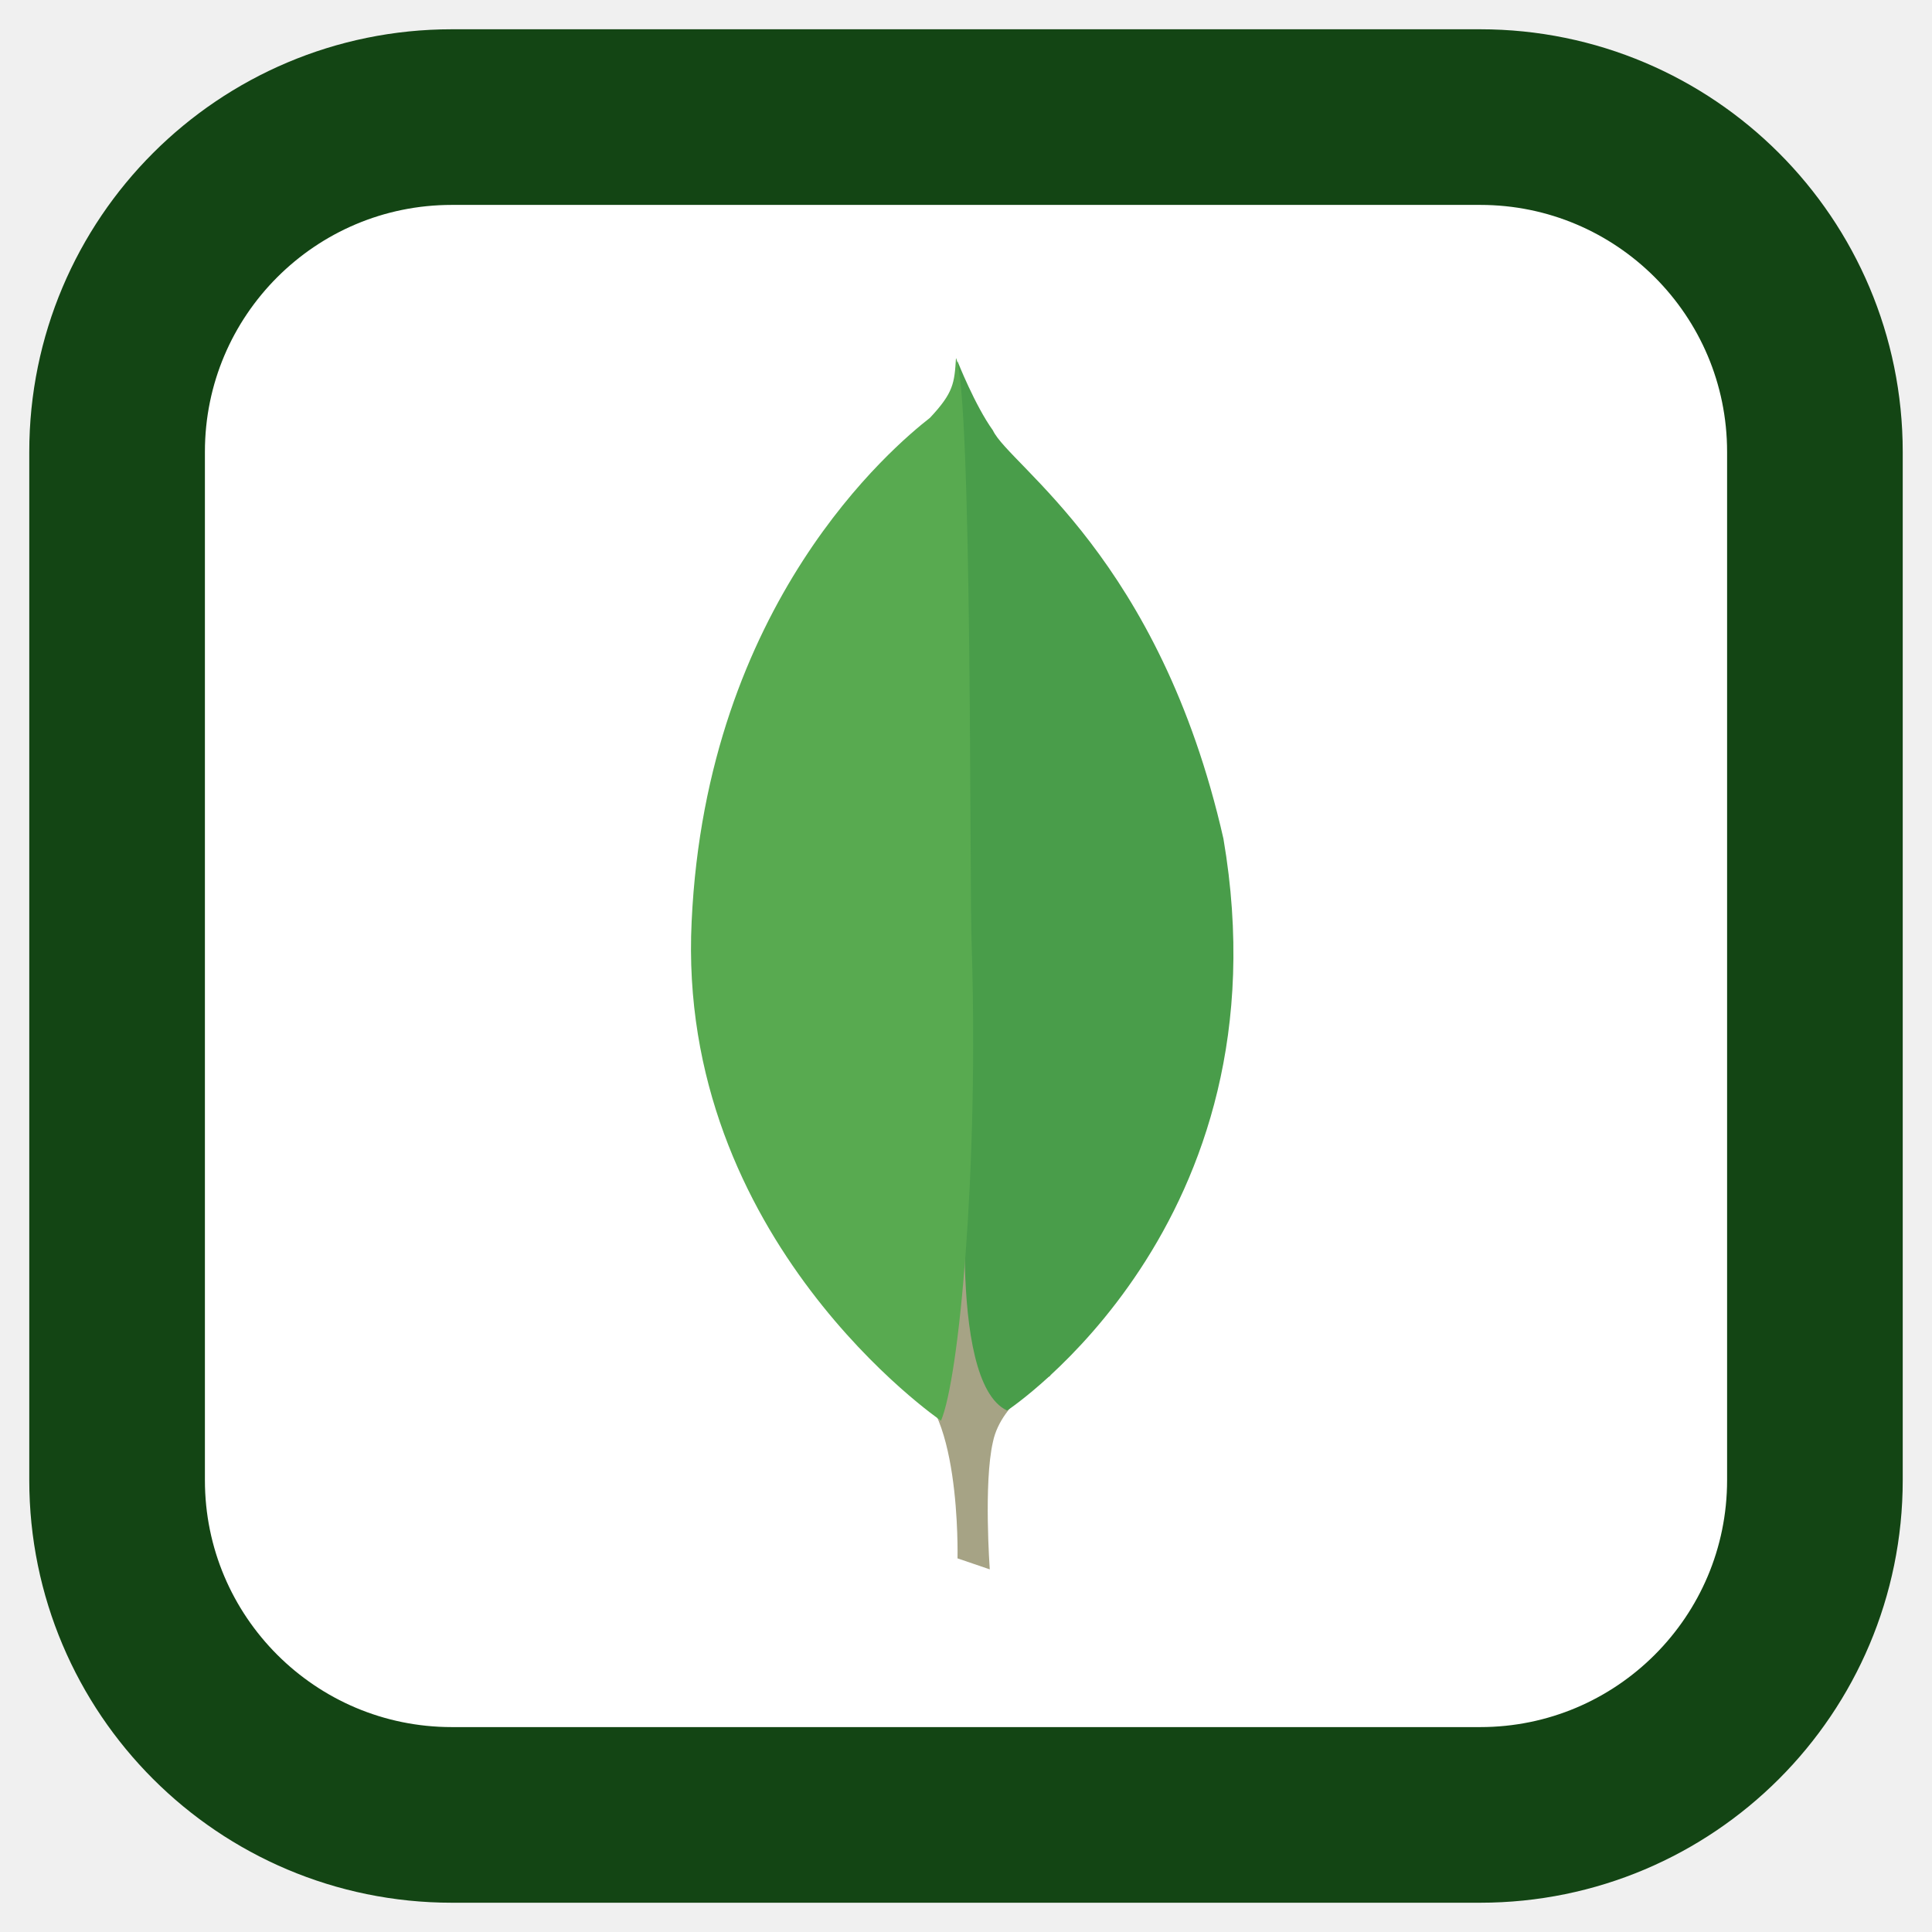
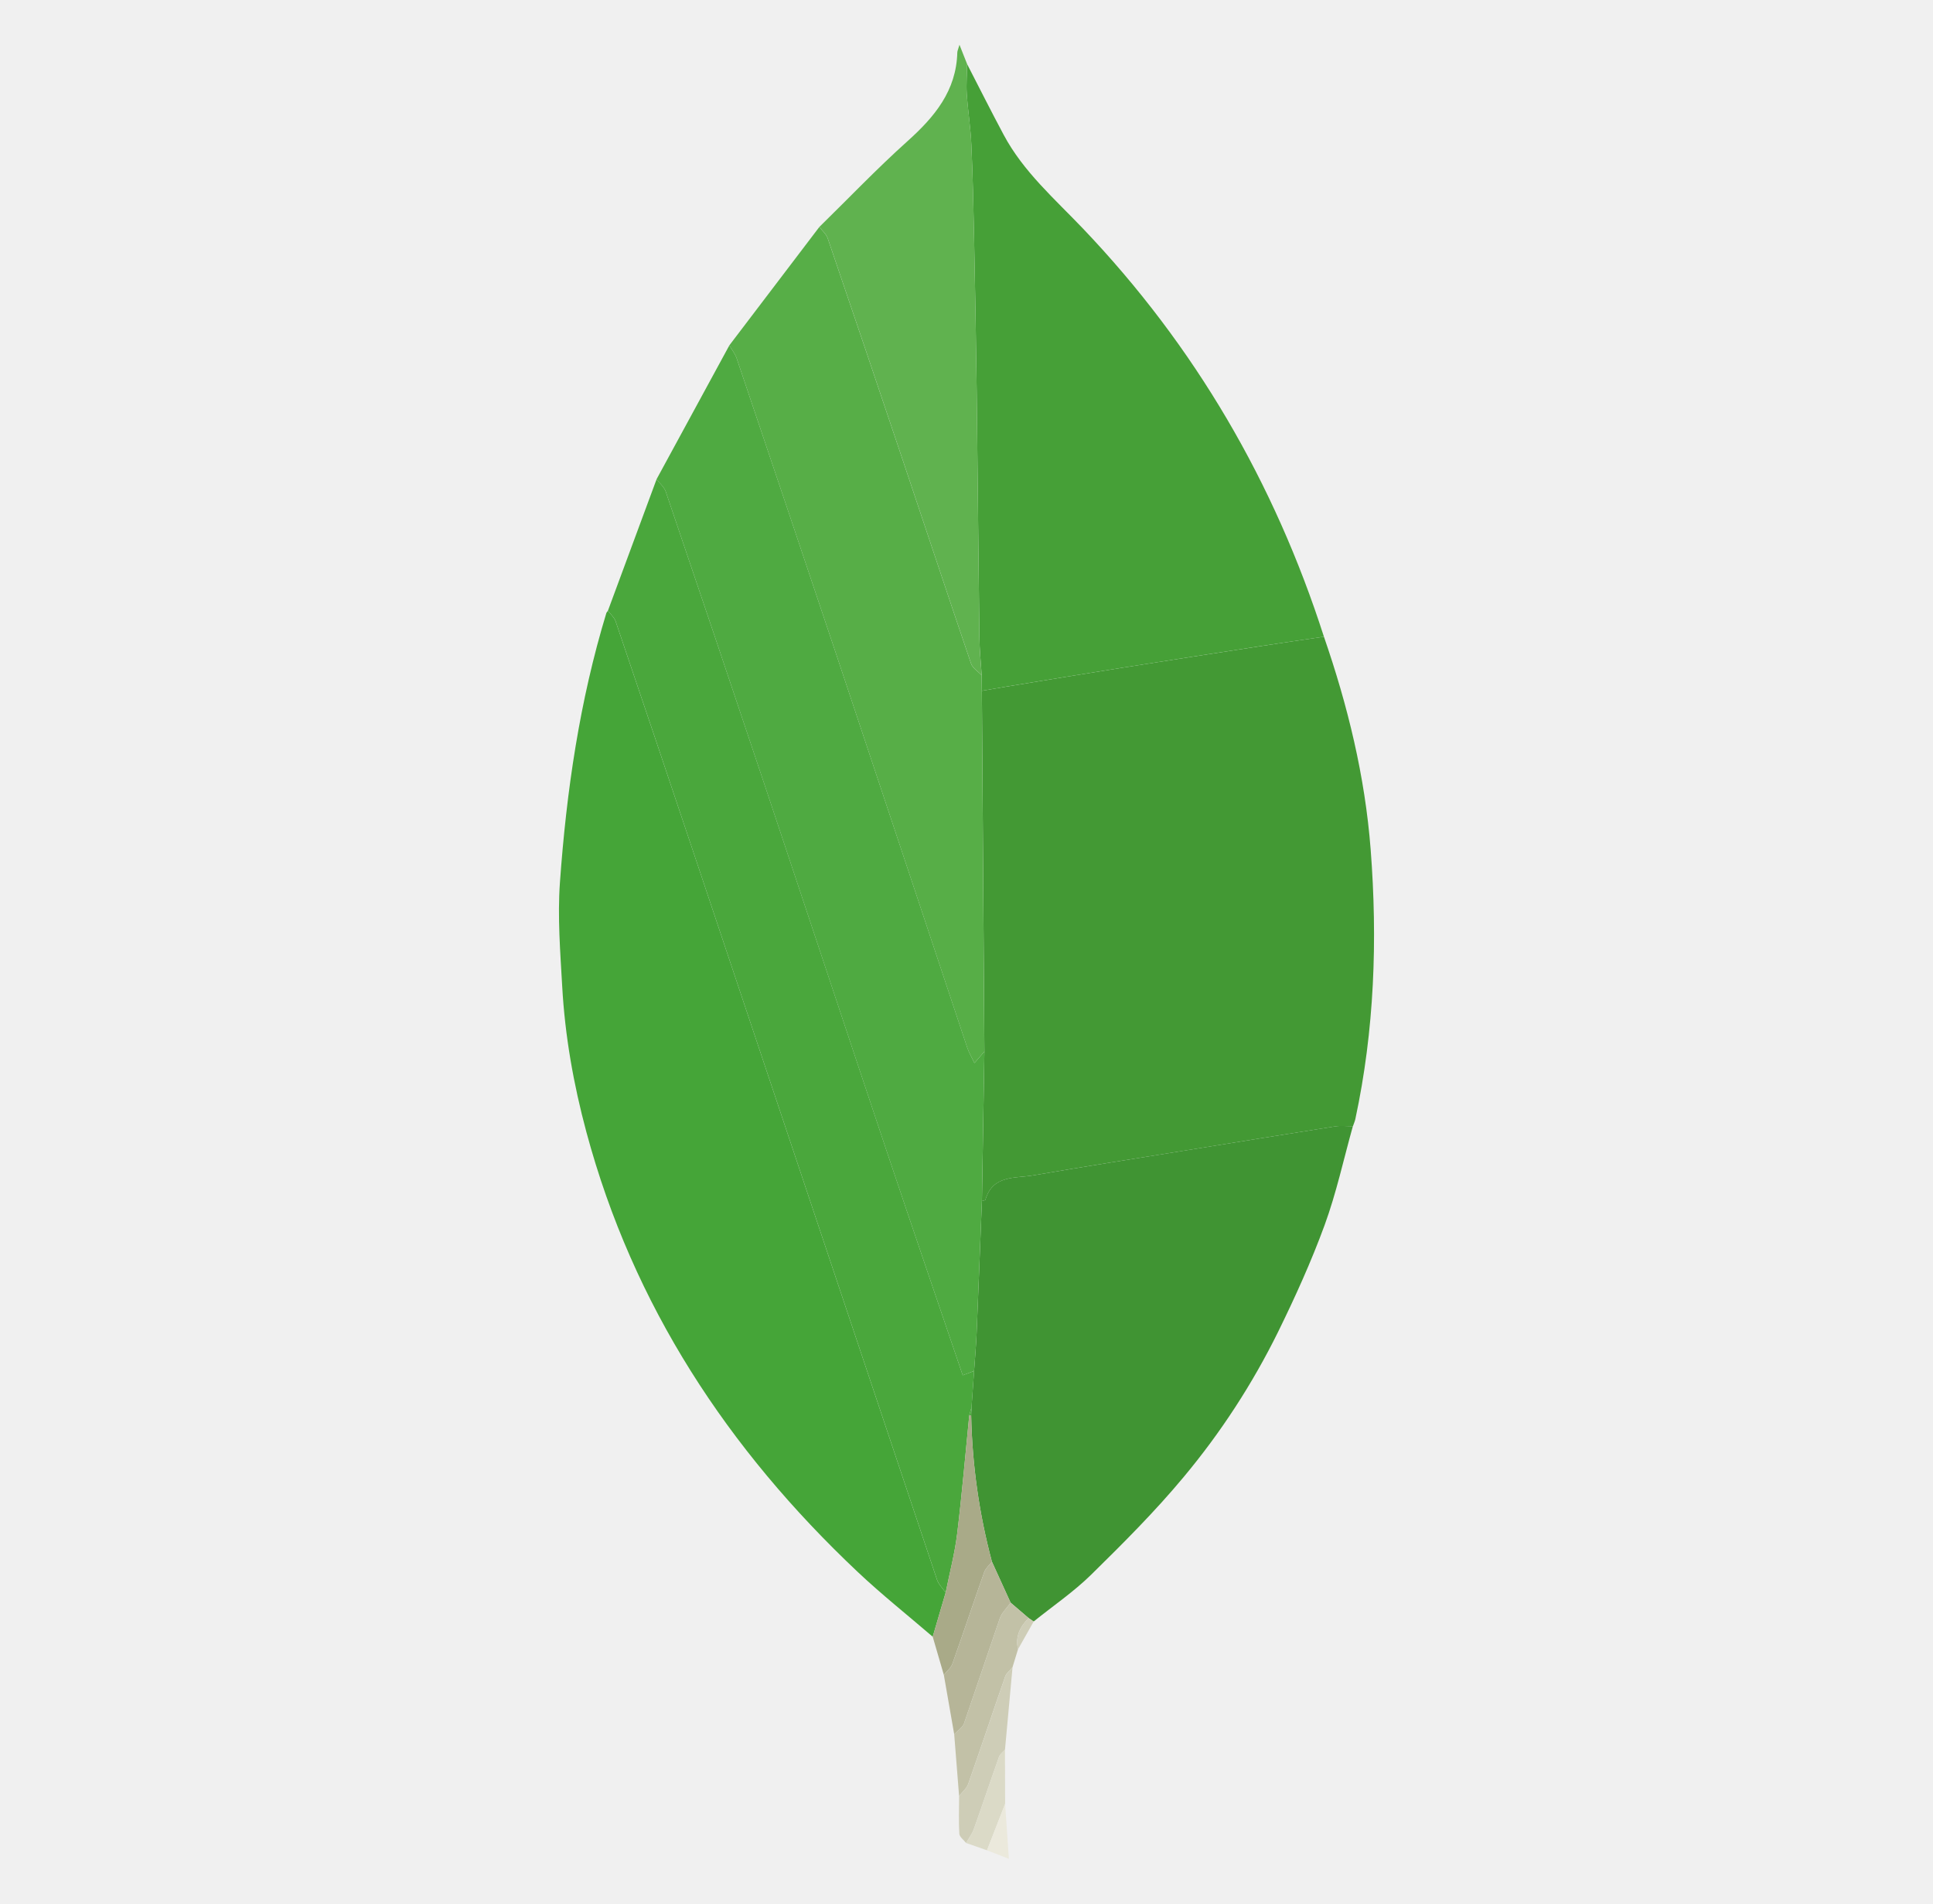
- <svg xmlns="http://www.w3.org/2000/svg" width="33" height="33" viewBox="0 0 33 33" fill="none">
-   <path d="M25.282 2H7.718C4.56 2 2 4.56 2 7.718V25.282C2 28.44 4.56 31 7.718 31H25.282C28.44 31 31 28.44 31 25.282V7.718C31 4.56 28.44 2 25.282 2Z" fill="white" stroke="#134514" stroke-width="3" />
-   <path d="M16.906 26.806L16.355 26.618C16.355 26.618 16.423 23.81 15.415 23.608C14.743 22.829 15.523 -9.443 17.941 23.501C17.941 23.501 17.108 23.917 16.96 24.629C16.799 25.328 16.906 26.806 16.906 26.806Z" fill="#A6A385" />
-   <path d="M17.202 24.093C17.202 24.093 22.025 20.922 20.897 14.325C19.808 9.529 17.242 7.957 16.96 7.352C16.651 6.922 16.355 6.17 16.355 6.17L16.557 19.511C16.557 19.524 16.14 23.595 17.202 24.093Z" fill="#499D4A" />
-   <path d="M16.073 24.266C16.073 24.266 11.546 21.176 11.814 15.735C12.069 10.294 15.267 7.62 15.885 7.136C16.288 6.706 16.302 6.545 16.329 6.115C16.611 6.72 16.557 15.157 16.597 16.151C16.718 19.98 16.382 23.541 16.073 24.266Z" fill="#58AA50" />
+ <svg xmlns="http://www.w3.org/2000/svg" width="65" height="64" viewBox="0 0 65 64" fill="none">
+   <path fill-rule="evenodd" clip-rule="evenodd" d="M44.519 21.406C45.322 23.727 45.9 26.097 46.09 28.554C46.325 31.601 46.218 34.627 45.575 37.625C45.557 37.707 45.52 37.785 45.493 37.865C45.291 37.865 45.086 37.84 44.889 37.871C43.224 38.132 41.562 38.403 39.898 38.673C38.179 38.951 36.458 39.219 34.742 39.516C34.134 39.621 33.382 39.496 33.136 40.337C33.129 40.36 33.059 40.364 33.019 40.377L33.102 35.351L33.017 23.225L33.818 23.088C35.128 22.873 36.438 22.656 37.749 22.447C39.313 22.199 40.88 21.957 42.445 21.715C43.136 21.607 43.827 21.509 44.519 21.406Z" fill="#439934" />
+   <path fill-rule="evenodd" clip-rule="evenodd" d="M31.364 55.027C30.52 54.301 29.645 53.606 28.835 52.842C24.477 48.731 21.288 43.893 19.718 38.059C19.286 36.454 18.997 34.822 18.905 33.163C18.84 32.002 18.746 30.831 18.828 29.676C19.047 26.604 19.491 23.561 20.392 20.602L20.441 20.533C20.529 20.65 20.654 20.753 20.699 20.884C21.578 23.474 22.451 26.066 23.32 28.66C26.049 36.81 28.774 44.962 31.508 53.11C31.561 53.269 31.7 53.399 31.799 53.543L31.364 55.027Z" fill="#45A538" />
+   <path fill-rule="evenodd" clip-rule="evenodd" d="M44.519 21.406C43.827 21.509 43.135 21.608 42.444 21.714C40.879 21.957 39.313 22.198 37.748 22.447C36.438 22.655 35.127 22.873 33.818 23.087L33.017 23.225L33.011 22.702C32.984 22.273 32.938 21.844 32.934 21.414C32.899 18.675 32.877 15.936 32.843 13.197C32.822 11.483 32.791 9.769 32.756 8.055C32.734 6.99 32.712 5.924 32.663 4.861C32.638 4.289 32.545 3.721 32.508 3.149C32.487 2.821 32.516 2.49 32.523 2.16C32.931 2.951 33.331 3.749 33.751 4.534C34.414 5.776 35.471 6.691 36.422 7.69C40.184 11.636 42.855 16.224 44.519 21.406Z" fill="#46A037" />
+   <path fill-rule="evenodd" clip-rule="evenodd" d="M33.018 40.376C33.059 40.363 33.129 40.359 33.136 40.336C33.381 39.495 34.133 39.621 34.742 39.516C36.458 39.219 38.179 38.951 39.898 38.672C41.561 38.403 43.224 38.132 44.889 37.87C45.086 37.839 45.291 37.865 45.492 37.864C45.181 38.974 44.937 40.108 44.542 41.188C44.094 42.412 43.552 43.607 42.977 44.779C42.115 46.526 41.049 48.165 39.8 49.66C38.84 50.814 37.771 51.881 36.699 52.934C36.106 53.517 35.408 53.991 34.758 54.515L34.59 54.4L33.983 53.881L33.355 52.504C32.925 50.899 32.691 49.247 32.657 47.585L32.669 47.305L32.755 46.092C32.783 45.678 32.821 45.264 32.839 44.849C32.903 43.358 32.959 41.867 33.018 40.376Z" fill="#409433" />
+   <path fill-rule="evenodd" clip-rule="evenodd" d="M33.018 40.376C32.959 41.867 32.903 43.358 32.84 44.85C32.822 45.265 32.784 45.678 32.755 46.092L32.373 46.237C31.523 43.736 30.674 41.261 29.842 38.78C28.467 34.676 27.108 30.565 25.735 26.459C24.627 23.146 23.51 19.834 22.386 16.526C22.333 16.371 22.182 16.25 22.077 16.113L24.525 11.612C24.609 11.758 24.72 11.894 24.773 12.051C25.907 15.402 27.035 18.755 28.157 22.11C29.615 26.475 31.064 30.844 32.521 35.209C32.579 35.384 32.675 35.545 32.767 35.74L33.102 35.35L33.018 40.376Z" fill="#4FAA41" />
+   <path fill-rule="evenodd" clip-rule="evenodd" d="M22.078 16.113C22.183 16.25 22.333 16.371 22.386 16.526C23.51 19.835 24.627 23.146 25.736 26.46C27.109 30.565 28.468 34.676 29.843 38.781C30.674 41.261 31.523 43.736 32.373 46.237L32.756 46.093L32.67 47.306L32.593 47.585C32.46 48.913 32.348 50.244 32.186 51.569C32.105 52.233 31.931 52.885 31.8 53.543C31.701 53.399 31.562 53.269 31.509 53.11C28.775 44.961 26.049 36.81 23.32 28.66C22.452 26.066 21.579 23.474 20.7 20.884C20.655 20.753 20.529 20.65 20.442 20.533L22.078 16.113Z" fill="#4AA73C" />
+   <path fill-rule="evenodd" clip-rule="evenodd" d="M33.101 35.351L32.766 35.741C32.675 35.545 32.578 35.384 32.52 35.21C31.064 30.844 29.614 26.476 28.157 22.111C27.034 18.756 25.906 15.403 24.773 12.052C24.72 11.895 24.609 11.758 24.524 11.612L27.552 7.63C27.648 7.757 27.784 7.871 27.833 8.014C28.674 10.475 29.506 12.938 30.334 15.403C31.108 17.705 31.87 20.011 32.653 22.31C32.705 22.464 32.888 22.573 33.01 22.703L33.016 23.225C33.044 27.266 33.073 31.309 33.101 35.351Z" fill="#57AE47" />
+   <path fill-rule="evenodd" clip-rule="evenodd" d="M33.011 22.702C32.889 22.572 32.706 22.463 32.654 22.309C31.871 20.01 31.109 17.704 30.335 15.402C29.508 12.937 28.674 10.474 27.834 8.013C27.785 7.87 27.648 7.756 27.553 7.629C28.538 6.665 29.491 5.666 30.515 4.747C31.426 3.93 32.158 3.054 32.191 1.763C32.193 1.709 32.221 1.656 32.264 1.506L32.523 2.159C32.517 2.489 32.487 2.82 32.509 3.148C32.547 3.72 32.639 4.288 32.664 4.86C32.712 5.923 32.736 6.989 32.757 8.054C32.791 9.768 32.823 11.482 32.844 13.196C32.878 15.935 32.9 18.674 32.934 21.413C32.938 21.844 32.983 22.272 33.011 22.702Z" fill="#60B24F" />
+   <path fill-rule="evenodd" clip-rule="evenodd" d="M31.799 53.543C31.93 52.885 32.103 52.233 32.185 51.569C32.347 50.245 32.459 48.913 32.592 47.585L32.625 47.58L32.658 47.586C32.692 49.247 32.926 50.899 33.355 52.505C33.267 52.621 33.142 52.724 33.096 52.855C32.733 53.88 32.39 54.913 32.025 55.938C31.974 56.078 31.835 56.187 31.738 56.31L31.364 55.027L31.799 53.543Z" fill="#A9AA88" />
+   <path fill-rule="evenodd" clip-rule="evenodd" d="M31.738 56.31C31.836 56.187 31.976 56.078 32.025 55.938C32.391 54.913 32.733 53.881 33.096 52.855C33.143 52.724 33.267 52.621 33.355 52.505L33.983 53.882C33.859 54.058 33.688 54.216 33.619 54.412L32.417 57.942C32.367 58.083 32.199 58.183 32.086 58.303L31.738 56.31Z" fill="#B6B598" />
+   <path fill-rule="evenodd" clip-rule="evenodd" d="M32.086 58.302C32.199 58.183 32.367 58.083 32.417 57.941L33.619 54.412C33.688 54.216 33.859 54.057 33.983 53.881L34.59 54.4C34.297 54.69 34.134 55.025 34.232 55.448L34.047 56.052C33.964 56.156 33.842 56.246 33.8 56.364C33.381 57.566 32.98 58.774 32.558 59.975C32.505 60.128 32.356 60.247 32.251 60.381C32.197 59.688 32.141 58.996 32.086 58.302Z" fill="#C2C1A7" />
+   <path fill-rule="evenodd" clip-rule="evenodd" d="M32.252 60.382C32.356 60.247 32.505 60.128 32.559 59.976C32.981 58.775 33.382 57.567 33.801 56.365C33.843 56.247 33.964 56.156 34.048 56.053L33.794 58.825C33.725 58.904 33.627 58.972 33.594 59.064C33.307 59.871 33.036 60.684 32.748 61.491C32.688 61.657 32.574 61.804 32.485 61.96C32.406 61.856 32.264 61.756 32.258 61.648C32.233 61.228 32.25 60.804 32.252 60.382Z" fill="#CECDB7" />
+   <path fill-rule="evenodd" clip-rule="evenodd" d="M32.484 61.96C32.574 61.804 32.688 61.657 32.747 61.491C33.036 60.684 33.306 59.871 33.594 59.064C33.627 58.972 33.725 58.904 33.793 58.825L33.799 60.645L33.19 62.207L32.484 61.96Z" fill="#DBDAC7" />
+   <path fill-rule="evenodd" clip-rule="evenodd" d="M33.19 62.208L33.799 60.645L33.925 62.493L33.19 62.208Z" fill="#EBE9DC" />
+   <path fill-rule="evenodd" clip-rule="evenodd" d="M34.232 55.449C34.134 55.025 34.297 54.69 34.59 54.4L34.759 54.515L34.232 55.449Z" fill="#CECDB7" />
+   <path fill-rule="evenodd" clip-rule="evenodd" d="M32.658 47.586L32.625 47.581L32.592 47.586L32.669 47.306L32.658 47.586Z" fill="#4FAA41" />
</svg>
